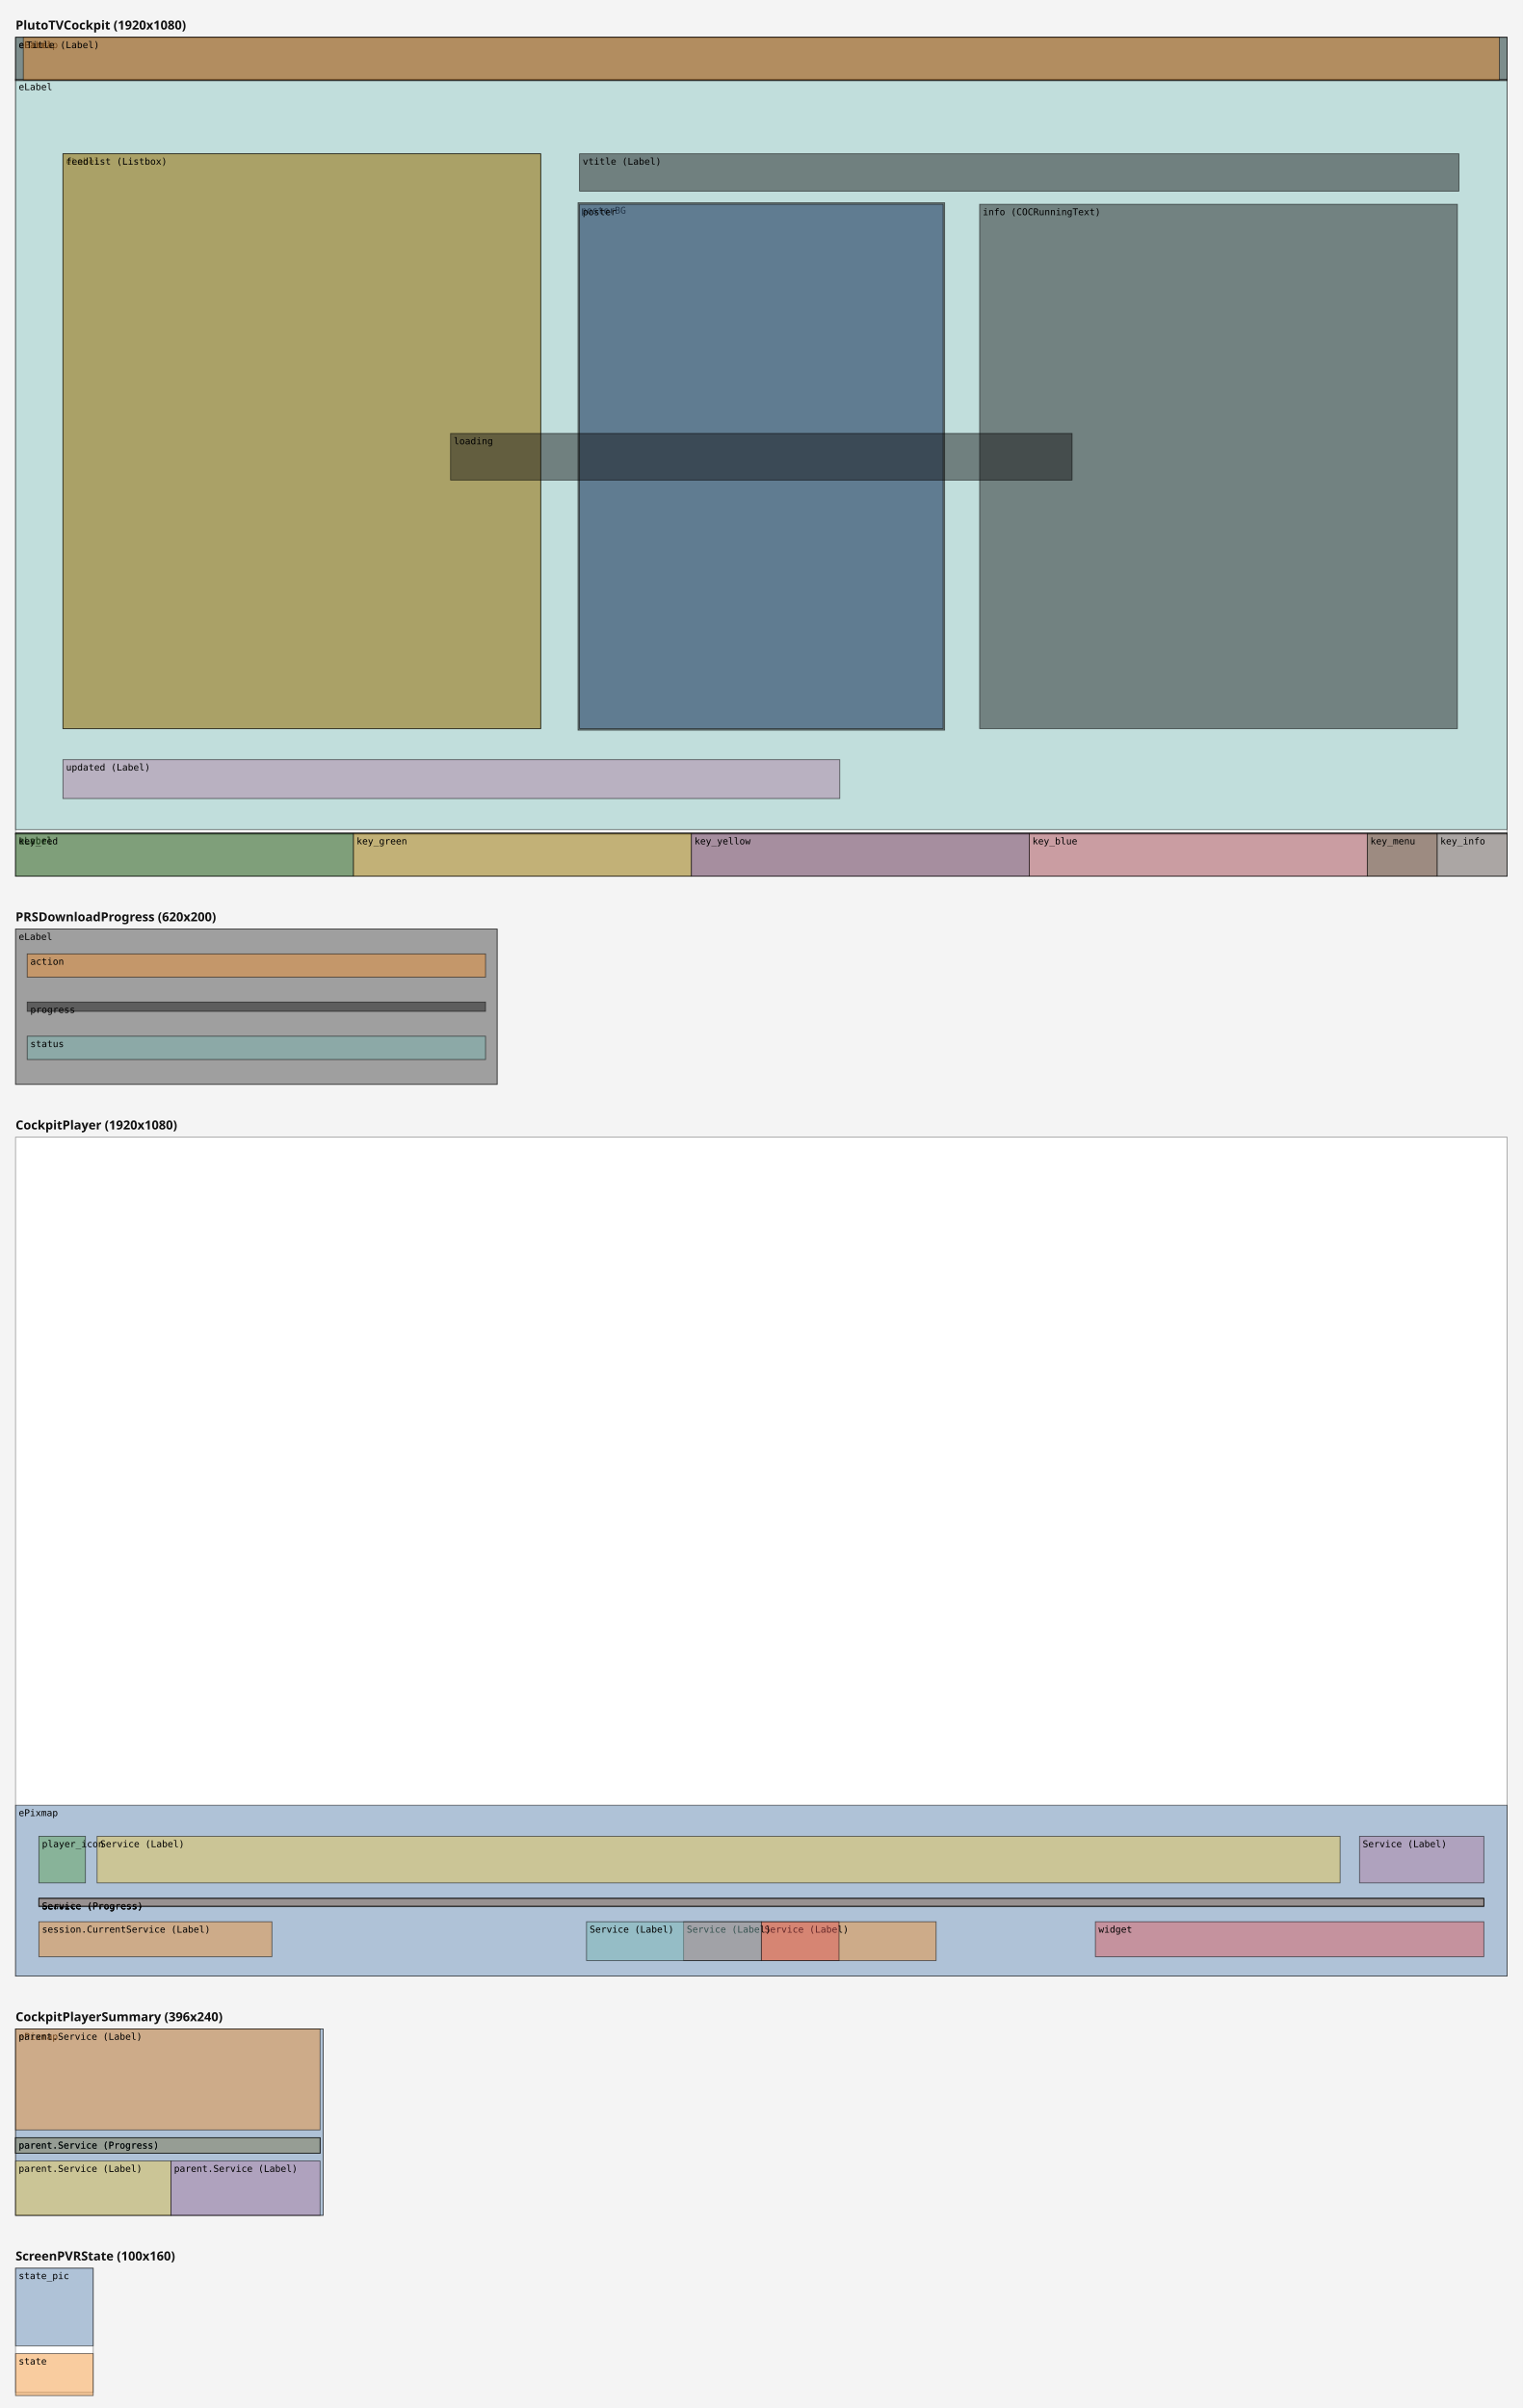
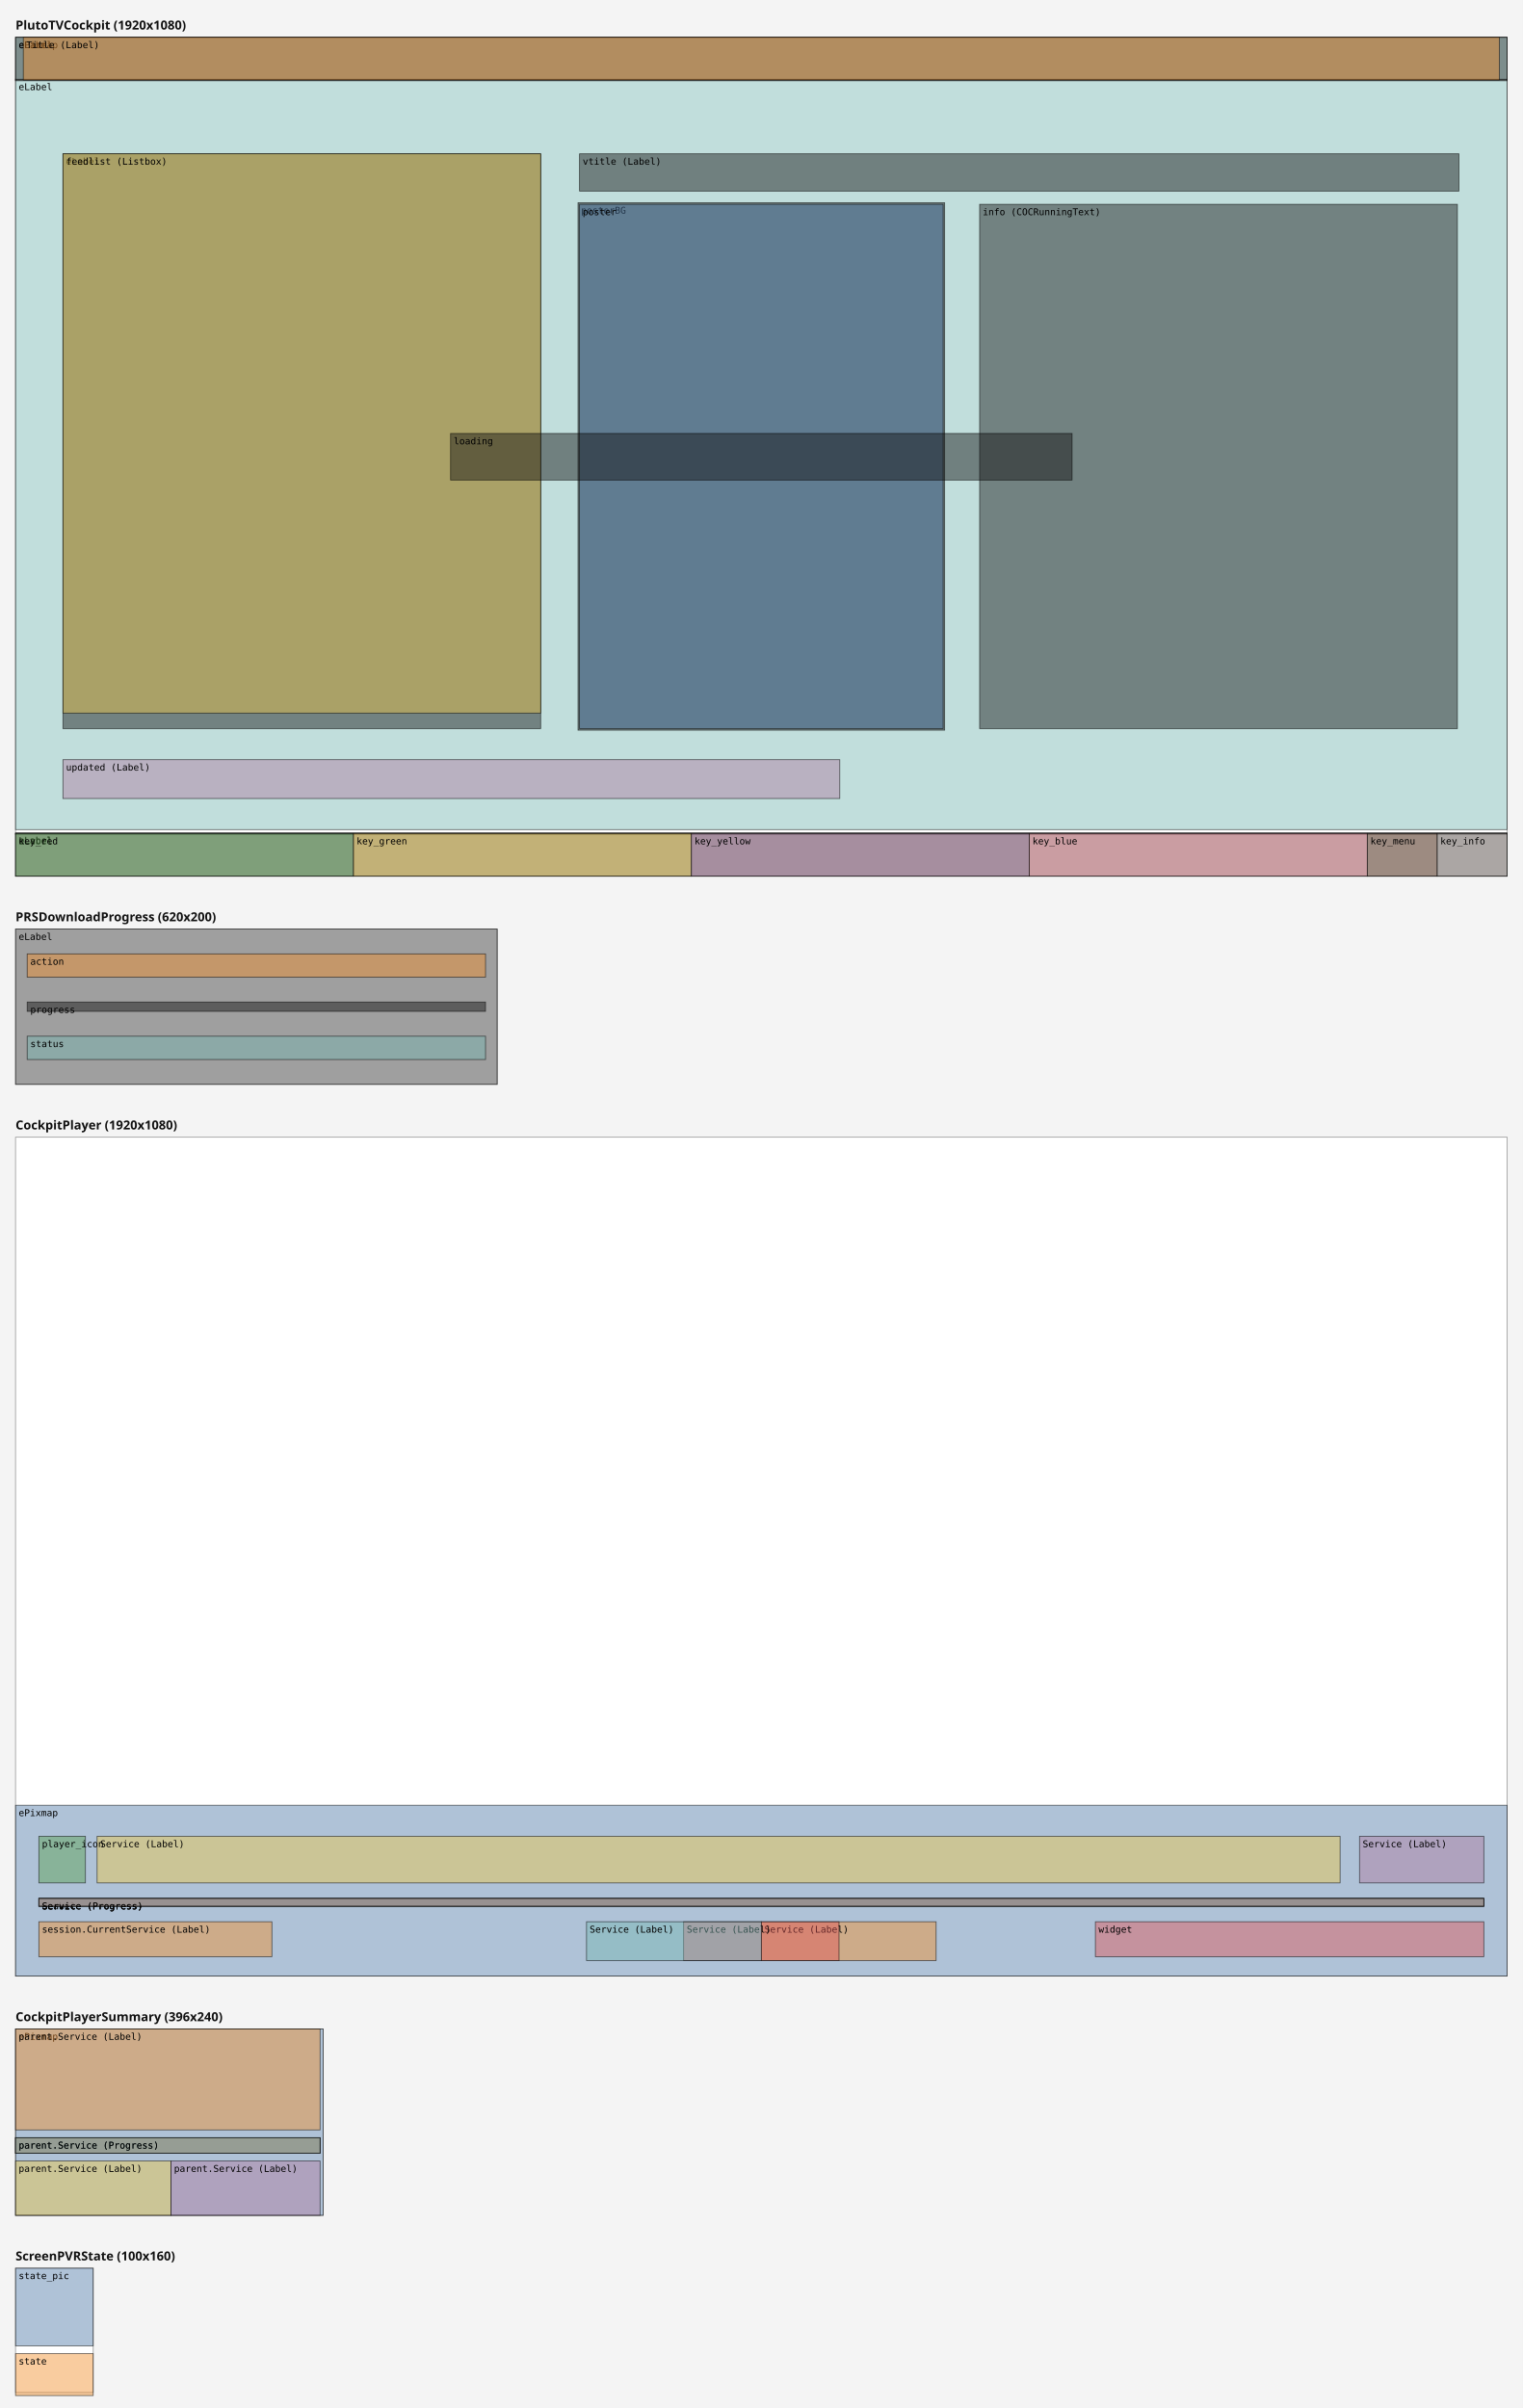
<svg xmlns="http://www.w3.org/2000/svg" width="1960" height="3100" viewBox="0 0 1960 3100">
  <rect x="0" y="0" width="1960" height="3100" fill="#f4f4f4" />
  <text x="20" y="38" font-family="sans-serif" font-size="16" font-weight="bold" fill="#111111">PlutoTVCockpit (1920x1080)</text>
  <g data-screen="0" transform="translate(20,48)">
    <rect x="0" y="0" width="1920" height="1080" fill="#ffffff" stroke="#999999" stroke-width="1" />
    <g>
      <rect data-ref="0:3" x="0" y="0" width="1920" height="1020" fill="#76b7b2" fill-opacity="0.45" stroke="#000000" stroke-opacity="0.6" stroke-width="1" />
      <text x="4" y="14" font-family="monospace" font-size="12" fill="#000000">ePixmap</text>
    </g>
    <g>
      <rect data-ref="0:0" x="0" y="0" width="1920" height="55" fill="#2c2c2c" fill-opacity="0.45" stroke="#000000" stroke-opacity="0.6" stroke-width="1" />
      <text x="4" y="14" font-family="monospace" font-size="12" fill="#000000">eLabel</text>
    </g>
    <g>
      <rect data-ref="0:2" x="0" y="54" width="1920" height="2" fill="#424242" fill-opacity="0.45" stroke="#000000" stroke-opacity="0.6" stroke-width="1" />
      <text x="4" y="68" font-family="monospace" font-size="12" fill="#000000">eLabel</text>
    </g>
    <g>
      <rect data-ref="0:12" x="0" y="1024" width="1920" height="2" fill="#424242" fill-opacity="0.45" stroke="#000000" stroke-opacity="0.6" stroke-width="1" />
      <text x="4" y="1038" font-family="monospace" font-size="12" fill="#000000">eLabel</text>
    </g>
    <g>
      <rect data-ref="0:13" x="0" y="1025" width="1920" height="55" fill="#2c2c2c" fill-opacity="0.45" stroke="#000000" stroke-opacity="0.6" stroke-width="1" />
      <text x="4" y="1039" font-family="monospace" font-size="12" fill="#000000">eLabel</text>
    </g>
    <g>
      <rect data-ref="0:1" x="10" y="0" width="1900" height="55" fill="#f28e2b" fill-opacity="0.45" stroke="#000000" stroke-opacity="0.6" stroke-width="1" />
      <text x="14" y="14" font-family="monospace" font-size="12" fill="#000000">Title (Label)</text>
    </g>
    <g>
      <rect data-ref="0:4" x="61" y="150" width="615" height="740" fill="#121212" fill-opacity="0.45" stroke="#000000" stroke-opacity="0.6" stroke-width="1" />
      <text x="65" y="164" font-family="monospace" font-size="12" fill="#000000">eLabel</text>
    </g>
    <g>
      <rect data-ref="0:14" x="0" y="1025" width="435" height="55" fill="#59a14f" fill-opacity="0.45" stroke="#000000" stroke-opacity="0.6" stroke-width="1" />
      <text x="4" y="1039" font-family="monospace" font-size="12" fill="#000000">key_red</text>
    </g>
    <g>
      <rect data-ref="0:15" x="435" y="1025" width="435" height="55" fill="#edc948" fill-opacity="0.45" stroke="#000000" stroke-opacity="0.6" stroke-width="1" />
      <text x="439" y="1039" font-family="monospace" font-size="12" fill="#000000">key_green</text>
    </g>
    <g>
      <rect data-ref="0:16" x="870" y="1025" width="435" height="55" fill="#b07aa1" fill-opacity="0.45" stroke="#000000" stroke-opacity="0.6" stroke-width="1" />
      <text x="874" y="1039" font-family="monospace" font-size="12" fill="#000000">key_yellow</text>
    </g>
    <g>
      <rect data-ref="0:17" x="1305" y="1025" width="435" height="55" fill="#ff9da7" fill-opacity="0.45" stroke="#000000" stroke-opacity="0.6" stroke-width="1" />
      <text x="1309" y="1039" font-family="monospace" font-size="12" fill="#000000">key_blue</text>
    </g>
    <g>
      <rect data-ref="0:18" x="1740" y="1025" width="90" height="55" fill="#9c755f" fill-opacity="0.45" stroke="#000000" stroke-opacity="0.6" stroke-width="1" />
      <text x="1744" y="1039" font-family="monospace" font-size="12" fill="#000000">key_menu</text>
    </g>
    <g>
      <rect data-ref="0:19" x="1830" y="1025" width="90" height="55" fill="#bab0ac" fill-opacity="0.45" stroke="#000000" stroke-opacity="0.6" stroke-width="1" />
      <text x="1834" y="1039" font-family="monospace" font-size="12" fill="#000000">key_info</text>
    </g>
    <g>
      <rect data-ref="0:9" x="724" y="213" width="472" height="679" fill="#0e0e0e" fill-opacity="0.45" stroke="#000000" stroke-opacity="0.6" stroke-width="1" />
      <text x="728" y="227" font-family="monospace" font-size="12" fill="#000000">posterBG</text>
    </g>
    <g>
-       <rect data-ref="0:5" x="61" y="150" width="615" height="740" fill="#edc948" fill-opacity="0.45" stroke="#000000" stroke-opacity="0.6" stroke-width="1" />
+       <rect data-ref="0:5" x="61" y="150" width="615" height="720" fill="#edc948" fill-opacity="0.45" stroke="#000000" stroke-opacity="0.6" stroke-width="1" />
      <text x="65" y="164" font-family="monospace" font-size="12" fill="#000000">feedlist (Listbox)</text>
    </g>
    <g>
      <rect data-ref="0:6" x="61" y="930" width="1000" height="50" fill="#b07aa1" fill-opacity="0.45" stroke="#000000" stroke-opacity="0.6" stroke-width="1" />
      <text x="65" y="944" font-family="monospace" font-size="12" fill="#000000">updated (Label)</text>
    </g>
    <g>
      <rect data-ref="0:8" x="726" y="150" width="1132" height="48" fill="#0e0e0e" fill-opacity="0.45" stroke="#000000" stroke-opacity="0.6" stroke-width="1" />
      <text x="730" y="164" font-family="monospace" font-size="12" fill="#000000">vtitle (Label)</text>
    </g>
    <g>
      <rect data-ref="0:10" x="726" y="215" width="468" height="675" fill="#4e79a7" fill-opacity="0.45" stroke="#000000" stroke-opacity="0.6" stroke-width="1" />
      <text x="730" y="229" font-family="monospace" font-size="12" fill="#000000">poster</text>
    </g>
    <g>
      <rect data-ref="0:11" x="1241" y="215" width="615" height="675" fill="#121212" fill-opacity="0.45" stroke="#000000" stroke-opacity="0.6" stroke-width="1" />
      <text x="1245" y="229" font-family="monospace" font-size="12" fill="#000000">info (COCRunningText)</text>
    </g>
    <g>
      <rect data-ref="0:7" x="560" y="510" width="800" height="60" fill="#0e0e0e" fill-opacity="0.45" stroke="#000000" stroke-opacity="0.6" stroke-width="1" />
      <text x="564" y="524" font-family="monospace" font-size="12" fill="#000000">loading</text>
    </g>
  </g>
  <text x="20" y="1186" font-family="sans-serif" font-size="16" font-weight="bold" fill="#111111">PRSDownloadProgress (620x200)</text>
  <g data-screen="1" transform="translate(20,1196)">
    <rect x="0" y="0" width="620" height="200" fill="#ffffff" stroke="#999999" stroke-width="1" />
    <g>
      <rect data-ref="1:0" x="0" y="0" width="620" height="200" fill="#2c2c2c" fill-opacity="0.45" stroke="#000000" stroke-opacity="0.6" stroke-width="1" />
      <text x="4" y="14" font-family="monospace" font-size="12" fill="#000000">eLabel</text>
    </g>
    <g>
      <rect data-ref="1:1" x="15" y="32" width="590" height="30" fill="#f28e2b" fill-opacity="0.45" stroke="#000000" stroke-opacity="0.6" stroke-width="1" />
      <text x="19" y="46" font-family="monospace" font-size="12" fill="#000000">action</text>
    </g>
    <g>
      <rect data-ref="1:3" x="15" y="138" width="590" height="30" fill="#76b7b2" fill-opacity="0.45" stroke="#000000" stroke-opacity="0.6" stroke-width="1" />
      <text x="19" y="152" font-family="monospace" font-size="12" fill="#000000">status</text>
    </g>
    <g>
      <rect data-ref="1:2" x="15" y="94" width="590" height="12" fill="#0e0e0e" fill-opacity="0.45" stroke="#000000" stroke-opacity="0.6" stroke-width="1" />
      <text x="19" y="108" font-family="monospace" font-size="12" fill="#000000">progress</text>
    </g>
  </g>
  <text x="20" y="1454" font-family="sans-serif" font-size="16" font-weight="bold" fill="#111111">CockpitPlayer (1920x1080)</text>
  <g data-screen="2" transform="translate(20,1464)">
    <rect x="0" y="0" width="1920" height="1080" fill="#ffffff" stroke="#999999" stroke-width="1" />
    <g>
      <rect data-ref="2:0" x="0" y="860" width="1920" height="220" fill="#4e79a7" fill-opacity="0.45" stroke="#000000" stroke-opacity="0.6" stroke-width="1" />
      <text x="4" y="874" font-family="monospace" font-size="12" fill="#000000">ePixmap</text>
    </g>
    <g>
      <rect data-ref="2:1" x="960" y="1010" width="225" height="50" fill="#f28e2b" fill-opacity="0.45" stroke="#000000" stroke-opacity="0.6" stroke-width="1" />
      <text x="964" y="1024" font-family="monospace" font-size="12" fill="#000000">Service (Label)</text>
    </g>
    <g>
      <rect data-ref="2:2" x="860" y="1010" width="200" height="50" fill="#e15759" fill-opacity="0.45" stroke="#000000" stroke-opacity="0.6" stroke-width="1" />
      <text x="864" y="1024" font-family="monospace" font-size="12" fill="#000000">Service (Label)</text>
    </g>
    <g>
      <rect data-ref="2:3" x="735" y="1010" width="225" height="50" fill="#76b7b2" fill-opacity="0.45" stroke="#000000" stroke-opacity="0.6" stroke-width="1" />
      <text x="739" y="1024" font-family="monospace" font-size="12" fill="#000000">Service (Label)</text>
    </g>
    <g>
      <rect data-ref="2:5" x="105" y="900" width="1600" height="60" fill="#edc948" fill-opacity="0.45" stroke="#000000" stroke-opacity="0.6" stroke-width="1" />
      <text x="109" y="914" font-family="monospace" font-size="12" fill="#000000">Service (Label)</text>
    </g>
    <g>
      <rect data-ref="2:6" x="1730" y="900" width="160" height="60" fill="#b07aa1" fill-opacity="0.45" stroke="#000000" stroke-opacity="0.6" stroke-width="1" />
      <text x="1734" y="914" font-family="monospace" font-size="12" fill="#000000">Service (Label)</text>
    </g>
    <g>
      <rect data-ref="2:7" x="30" y="980" width="1860" height="10" fill="#2c2c2c" fill-opacity="0.45" stroke="#000000" stroke-opacity="0.6" stroke-width="1" />
      <text x="34" y="994" font-family="monospace" font-size="12" fill="#000000">eLabel</text>
    </g>
    <g>
      <rect data-ref="2:10" x="30" y="980" width="1860" height="10" fill="#4e79a7" fill-opacity="0.45" stroke="#000000" stroke-opacity="0.6" stroke-width="1" />
      <text x="34" y="994" font-family="monospace" font-size="12" fill="#000000">Service (Progress)</text>
    </g>
    <g>
      <rect data-ref="2:4" x="30" y="900" width="60" height="60" fill="#59a14f" fill-opacity="0.45" stroke="#000000" stroke-opacity="0.6" stroke-width="1" />
      <text x="34" y="914" font-family="monospace" font-size="12" fill="#000000">player_icon</text>
    </g>
    <g>
      <rect data-ref="2:8" x="30" y="980" width="1860" height="10" fill="#9c755f" fill-opacity="0.45" stroke="#000000" stroke-opacity="0.6" stroke-width="1" />
      <text x="34" y="994" font-family="monospace" font-size="12" fill="#000000">Service (Progress)</text>
    </g>
    <g>
      <rect data-ref="2:11" x="30" y="1010" width="300" height="45" fill="#f28e2b" fill-opacity="0.45" stroke="#000000" stroke-opacity="0.6" stroke-width="1" />
      <text x="34" y="1024" font-family="monospace" font-size="12" fill="#000000">session.CurrentService (Label)</text>
    </g>
    <g>
      <rect data-ref="2:9" x="30" y="980" width="1860" height="10" fill="#bab0ac" fill-opacity="0.45" stroke="#000000" stroke-opacity="0.6" stroke-width="1" />
      <text x="34" y="994" font-family="monospace" font-size="12" fill="#000000">Service (Progress)</text>
    </g>
    <g>
      <rect data-ref="2:12" x="1390" y="1010" width="500" height="45" fill="#e15759" fill-opacity="0.45" stroke="#000000" stroke-opacity="0.6" stroke-width="1" />
      <text x="1394" y="1024" font-family="monospace" font-size="12" fill="#000000">widget</text>
    </g>
  </g>
  <text x="20" y="2602" font-family="sans-serif" font-size="16" font-weight="bold" fill="#111111">CockpitPlayerSummary (396x240)</text>
  <g data-screen="3" transform="translate(20,2612)">
    <rect x="0" y="0" width="396" height="240" fill="#ffffff" stroke="#999999" stroke-width="1" />
    <g>
      <rect data-ref="3:0" x="0" y="0" width="396" height="240" fill="#4e79a7" fill-opacity="0.45" stroke="#000000" stroke-opacity="0.6" stroke-width="1" />
      <text x="4" y="14" font-family="monospace" font-size="12" fill="#000000">ePixmap</text>
    </g>
    <g>
      <rect data-ref="3:1" x="0" y="0" width="392" height="130" fill="#f28e2b" fill-opacity="0.45" stroke="#000000" stroke-opacity="0.6" stroke-width="1" />
      <text x="4" y="14" font-family="monospace" font-size="12" fill="#000000">parent.Service (Label)</text>
    </g>
    <g>
      <rect data-ref="3:5" x="0" y="170" width="200" height="70" fill="#edc948" fill-opacity="0.45" stroke="#000000" stroke-opacity="0.6" stroke-width="1" />
      <text x="4" y="184" font-family="monospace" font-size="12" fill="#000000">parent.Service (Label)</text>
    </g>
    <g>
      <rect data-ref="3:6" x="200" y="170" width="192" height="70" fill="#b07aa1" fill-opacity="0.45" stroke="#000000" stroke-opacity="0.6" stroke-width="1" />
      <text x="204" y="184" font-family="monospace" font-size="12" fill="#000000">parent.Service (Label)</text>
    </g>
    <g>
      <rect data-ref="3:4" x="0" y="140" width="392" height="20" fill="#59a14f" fill-opacity="0.45" stroke="#000000" stroke-opacity="0.6" stroke-width="1" />
      <text x="4" y="154" font-family="monospace" font-size="12" fill="#000000">parent.Service (Progress)</text>
    </g>
    <g>
      <rect data-ref="3:2" x="0" y="140" width="392" height="20" fill="#e15759" fill-opacity="0.45" stroke="#000000" stroke-opacity="0.6" stroke-width="1" />
      <text x="4" y="154" font-family="monospace" font-size="12" fill="#000000">parent.Service (Progress)</text>
    </g>
    <g>
      <rect data-ref="3:3" x="0" y="140" width="392" height="20" fill="#76b7b2" fill-opacity="0.45" stroke="#000000" stroke-opacity="0.6" stroke-width="1" />
      <text x="4" y="154" font-family="monospace" font-size="12" fill="#000000">parent.Service (Progress)</text>
    </g>
  </g>
  <text x="20" y="2910" font-family="sans-serif" font-size="16" font-weight="bold" fill="#111111">ScreenPVRState (100x160)</text>
  <g data-screen="4" transform="translate(20,2920)">
    <rect x="0" y="0" width="100" height="160" fill="#ffffff" stroke="#999999" stroke-width="1" />
    <g>
      <rect data-ref="4:0" x="0" y="0" width="100" height="100" fill="#4e79a7" fill-opacity="0.45" stroke="#000000" stroke-opacity="0.6" stroke-width="1" />
      <text x="4" y="14" font-family="monospace" font-size="12" fill="#000000">state_pic</text>
    </g>
    <g>
      <rect data-ref="4:1" x="0" y="110" width="100" height="54" fill="#f28e2b" fill-opacity="0.45" stroke="#000000" stroke-opacity="0.6" stroke-width="1" />
      <text x="4" y="124" font-family="monospace" font-size="12" fill="#000000">state</text>
    </g>
  </g>
</svg>
